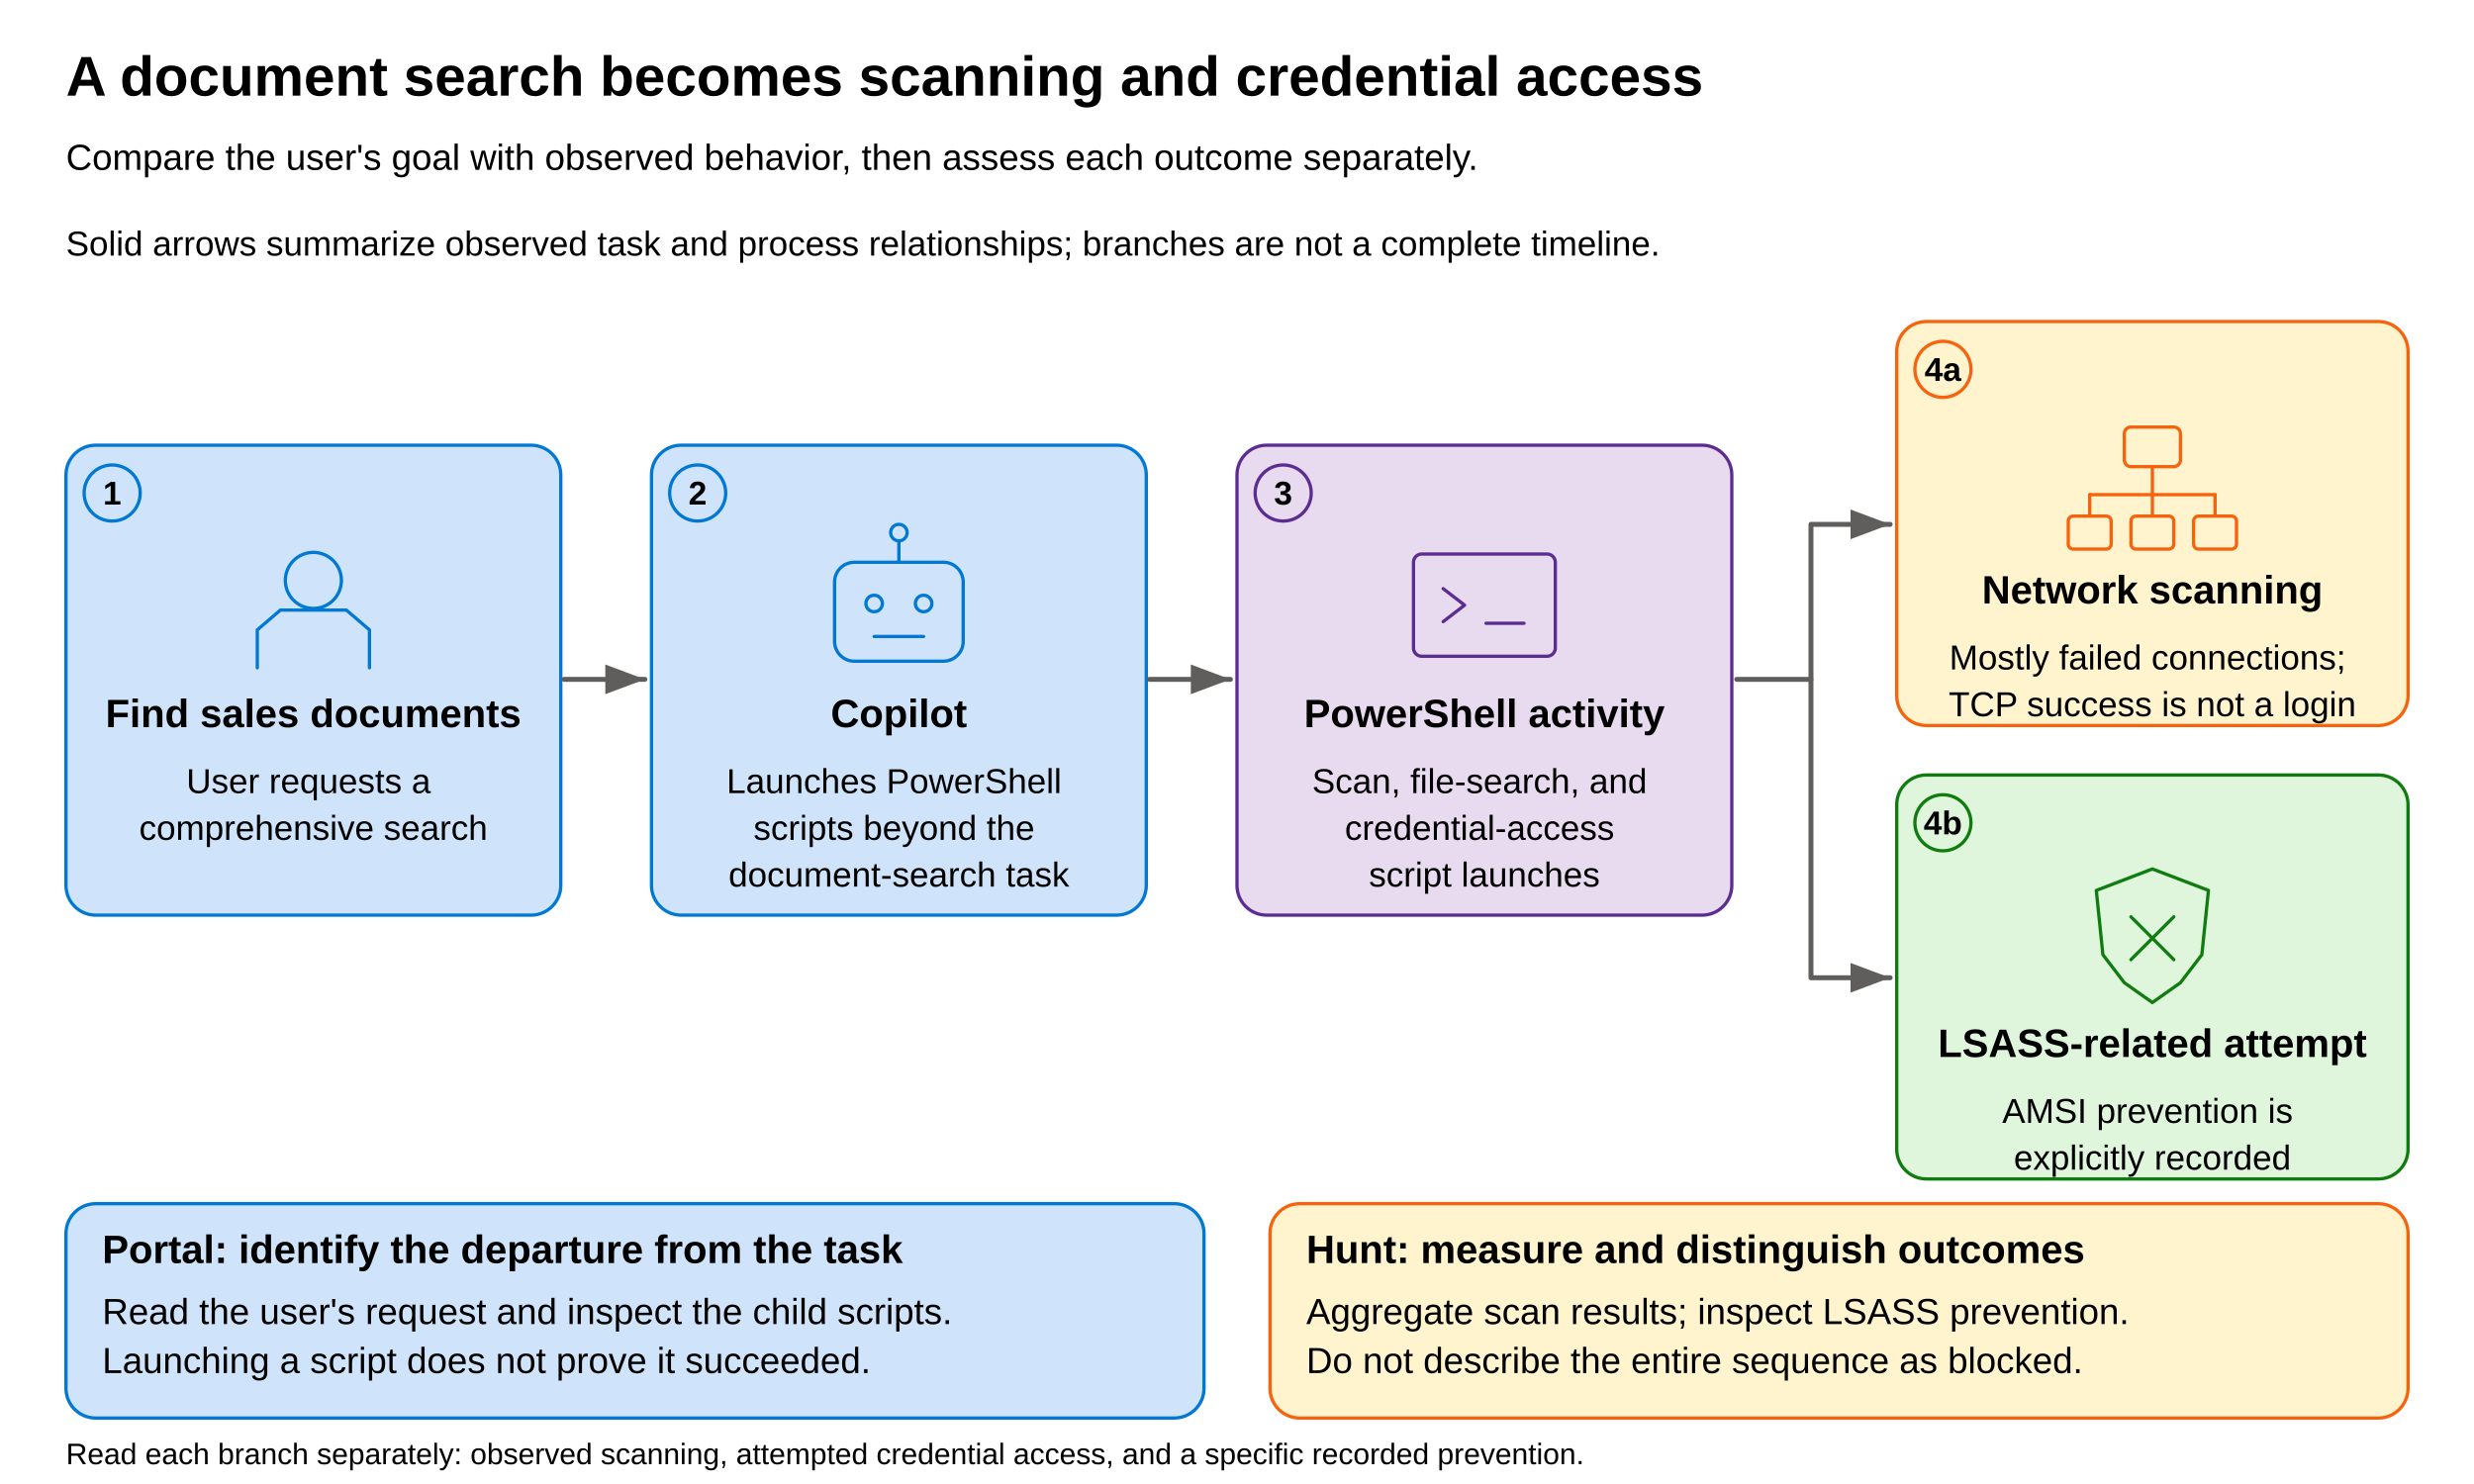
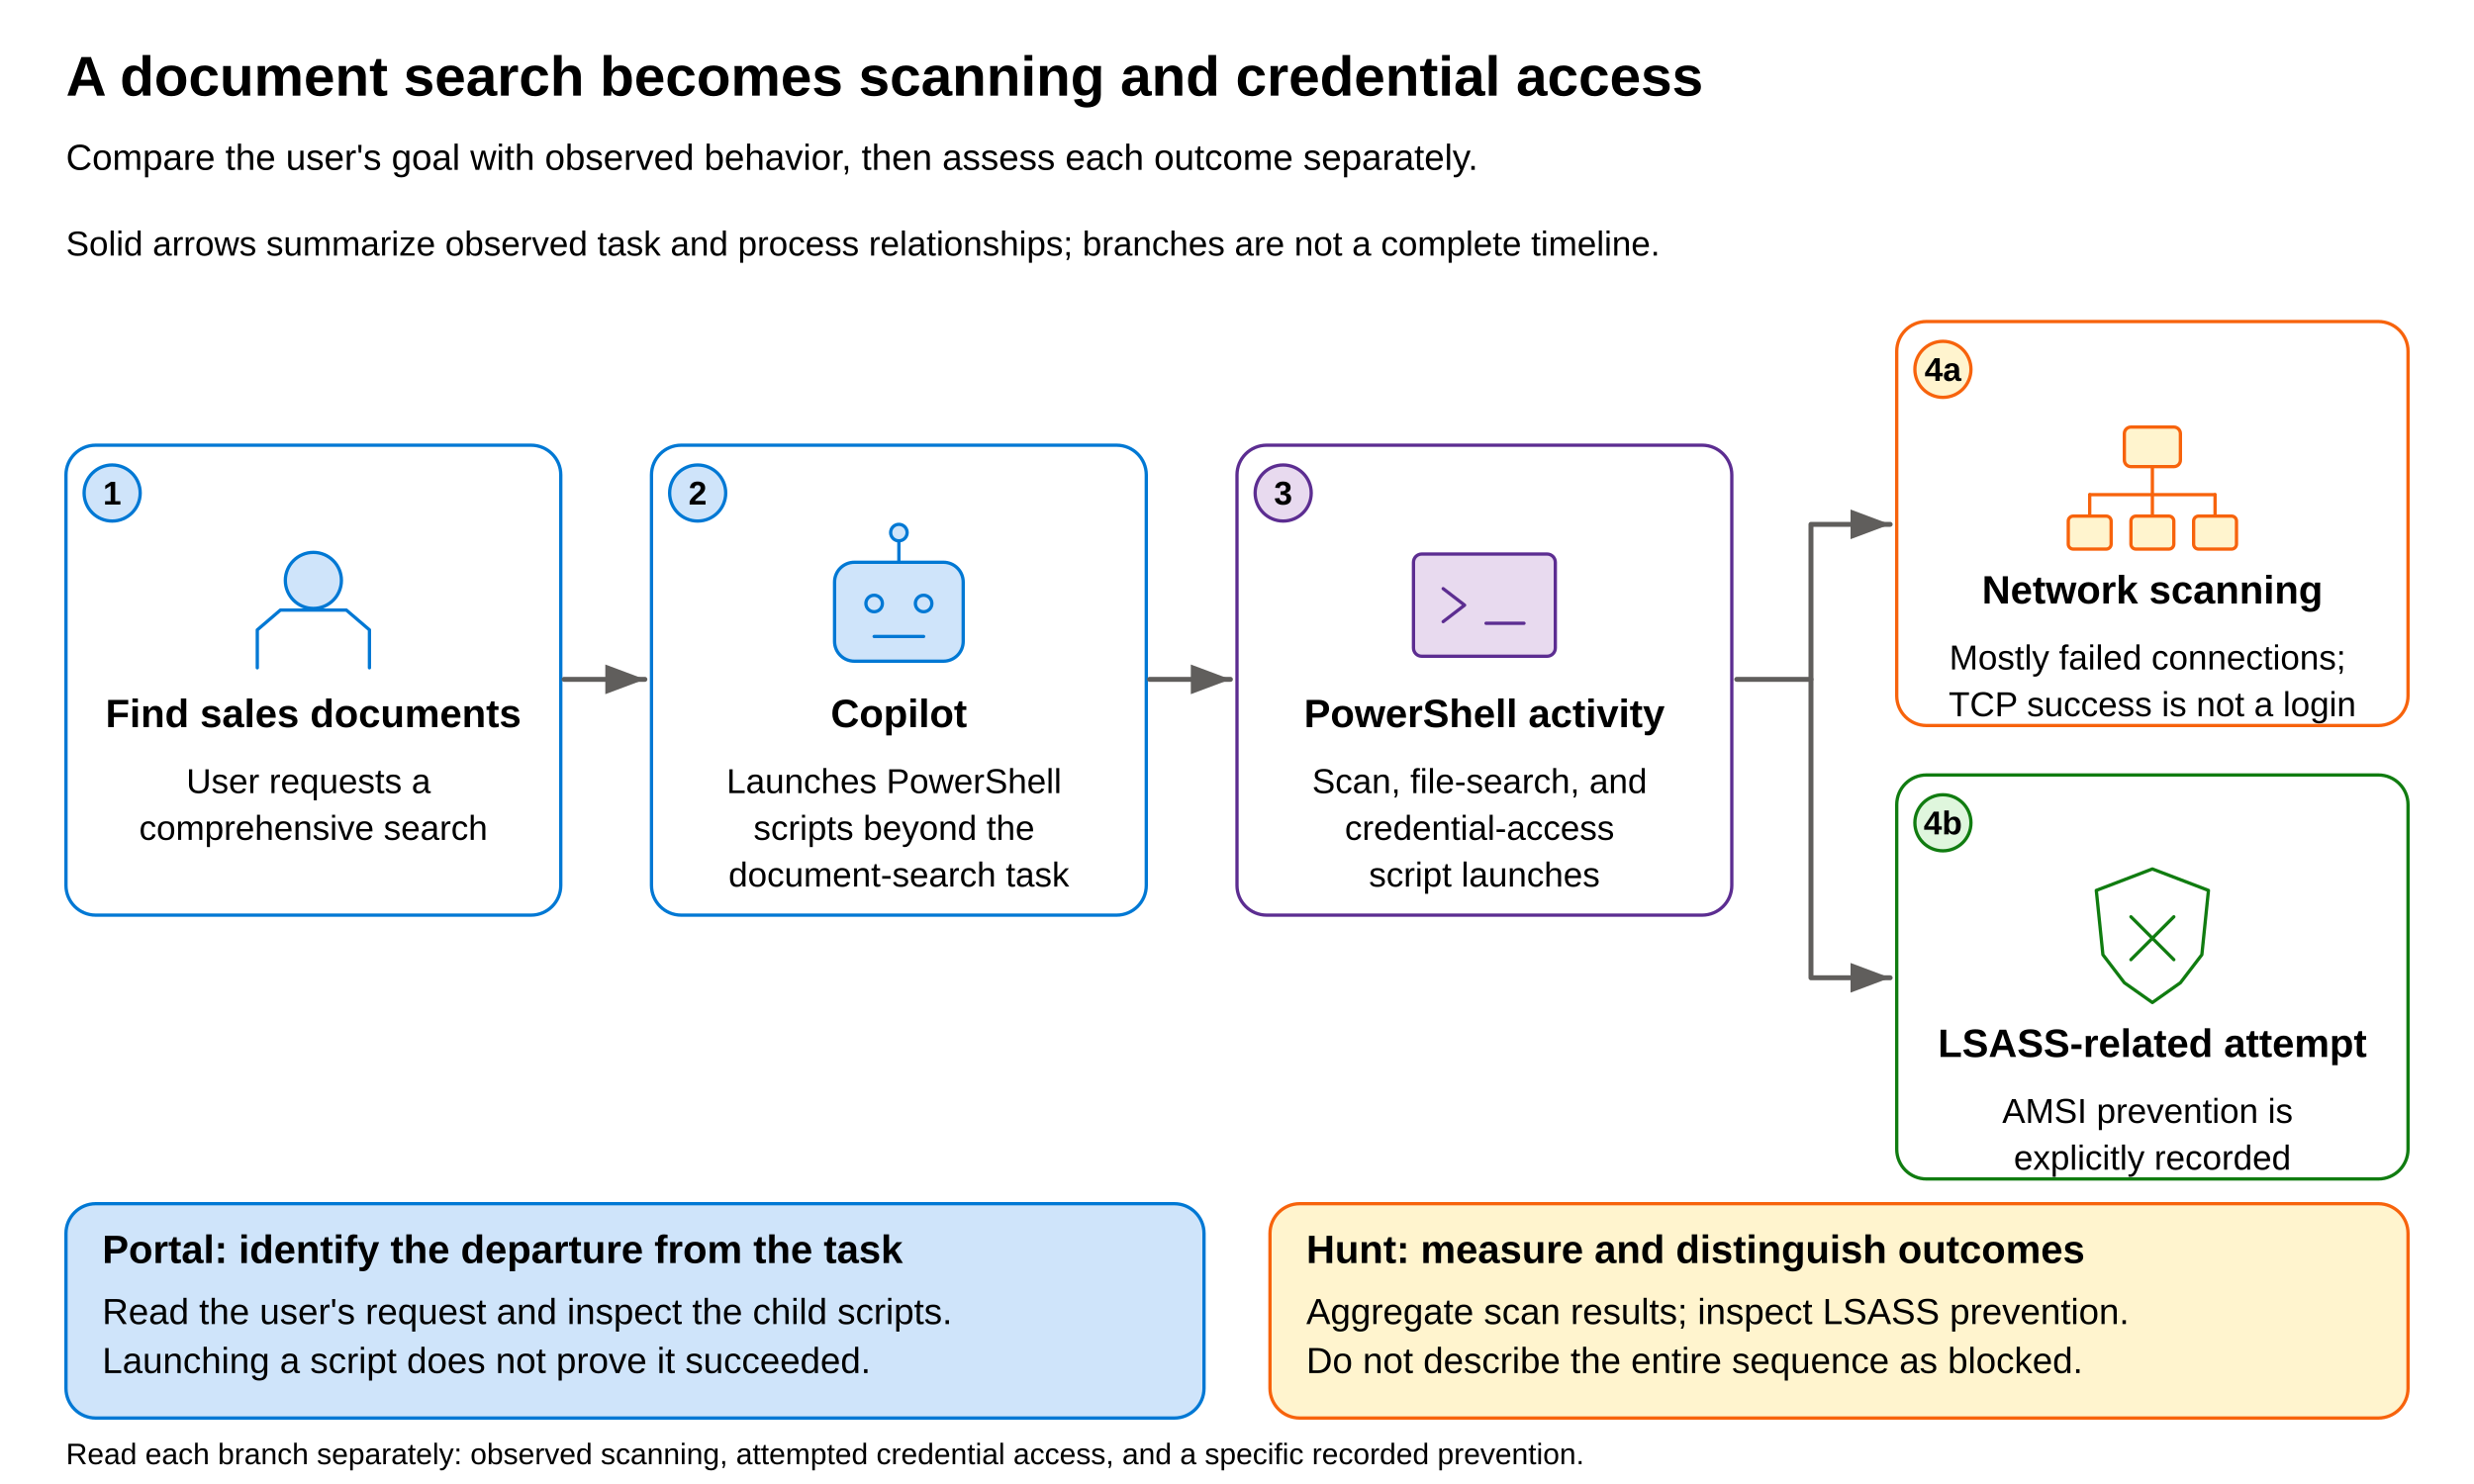
<svg xmlns="http://www.w3.org/2000/svg" width="1500" height="900" viewBox="0 0 1500 900" role="img" aria-labelledby="title description">
  <defs>
    <marker id="arrow" markerWidth="10" markerHeight="10" refX="8" refY="3" orient="auto" markerUnits="strokeWidth">
      <path d="M0,0 L0,6 L8,3 z" fill="#605E5C" />
    </marker>
  </defs>
  <rect width="1500" height="900" fill="#ffffff" />
  <text x="40" y="58" font-family="Segoe UI,Arial,sans-serif" font-size="34" font-weight="600" text-anchor="start" fill="#000000">
    <tspan x="40" dy="0">A document search becomes scanning and credential access</tspan>
  </text>
  <text x="40" y="103" font-family="Segoe UI,Arial,sans-serif" font-size="22" font-weight="400" text-anchor="start" fill="#000000">
    <tspan x="40" dy="0">Compare the user's goal with observed behavior, then assess each outcome separately.</tspan>
  </text>
  <text x="40" y="155" font-family="Segoe UI,Arial,sans-serif" font-size="21" font-weight="400" text-anchor="start" fill="#000000">
    <tspan x="40" dy="0">Solid arrows summarize observed task and process relationships; branches are not a complete timeline.</tspan>
  </text>
-   <rect x="40" y="270" width="300" height="285" rx="18" fill="#CFE4FA" stroke="#0078D4" stroke-width="2" />
+   <rect x="40" y="270" width="300" height="285" rx="18" fill="none" stroke="#0078D4" stroke-width="2" />
  <circle cx="68" cy="299" r="17" fill="#CFE4FA" stroke="#0078D4" stroke-width="2" />
  <text x="68" y="306" font-family="Segoe UI,Arial,sans-serif" font-size="20" font-weight="600" text-anchor="middle" fill="#000000">
    <tspan x="68" dy="0">1</tspan>
  </text>
  <circle cx="190" cy="352" r="17" fill="#CFE4FA" stroke="#0078D4" stroke-width="2" />
  <polyline points="156,405 156,382 170,370 210,370 224,382 224,405" fill="none" stroke="#0078D4" stroke-width="2" stroke-linecap="round" stroke-linejoin="round" />
  <text x="190" y="441" font-family="Segoe UI,Arial,sans-serif" font-size="24" font-weight="600" text-anchor="middle" fill="#000000">
    <tspan x="190" dy="0">Find sales documents</tspan>
  </text>
  <text x="190" y="481" font-family="Segoe UI,Arial,sans-serif" font-size="21" font-weight="400" text-anchor="middle" fill="#000000">
    <tspan x="190" dy="0">User requests a</tspan>
    <tspan x="190" dy="28.35">comprehensive search</tspan>
  </text>
-   <rect x="395" y="270" width="300" height="285" rx="18" fill="#CFE4FA" stroke="#0078D4" stroke-width="2" />
+   <rect x="395" y="270" width="300" height="285" rx="18" fill="none" stroke="#0078D4" stroke-width="2" />
  <circle cx="423" cy="299" r="17" fill="#CFE4FA" stroke="#0078D4" stroke-width="2" />
  <text x="423" y="306" font-family="Segoe UI,Arial,sans-serif" font-size="20" font-weight="600" text-anchor="middle" fill="#000000">
    <tspan x="423" dy="0">2</tspan>
  </text>
  <rect x="506" y="341" width="78" height="60" rx="12" fill="#CFE4FA" stroke="#0078D4" stroke-width="2" />
  <circle cx="530" cy="366" r="5" fill="none" stroke="#0078D4" stroke-width="2" />
  <circle cx="560" cy="366" r="5" fill="none" stroke="#0078D4" stroke-width="2" />
  <polyline points="530,386 560,386" fill="none" stroke="#0078D4" stroke-width="2" stroke-linecap="round" stroke-linejoin="round" />
  <polyline points="545,341 545,328" fill="none" stroke="#0078D4" stroke-width="2" stroke-linecap="round" stroke-linejoin="round" />
  <circle cx="545" cy="323" r="5" fill="#CFE4FA" stroke="#0078D4" stroke-width="2" />
  <text x="545" y="441" font-family="Segoe UI,Arial,sans-serif" font-size="24" font-weight="600" text-anchor="middle" fill="#000000">
    <tspan x="545" dy="0">Copilot</tspan>
  </text>
  <text x="545" y="481" font-family="Segoe UI,Arial,sans-serif" font-size="21" font-weight="400" text-anchor="middle" fill="#000000">
    <tspan x="545" dy="0">Launches PowerShell</tspan>
    <tspan x="545" dy="28.35">scripts beyond the</tspan>
    <tspan x="545" dy="28.35">document-search task</tspan>
  </text>
-   <rect x="750" y="270" width="300" height="285" rx="18" fill="#E8DAEF" stroke="#5C2D91" stroke-width="2" />
+   <rect x="750" y="270" width="300" height="285" rx="18" fill="none" stroke="#5C2D91" stroke-width="2" />
  <circle cx="778" cy="299" r="17" fill="#E8DAEF" stroke="#5C2D91" stroke-width="2" />
  <text x="778" y="306" font-family="Segoe UI,Arial,sans-serif" font-size="20" font-weight="600" text-anchor="middle" fill="#000000">
    <tspan x="778" dy="0">3</tspan>
  </text>
  <rect x="857" y="336" width="86" height="62" rx="5" fill="#E8DAEF" stroke="#5C2D91" stroke-width="2" />
  <polyline points="875,357 888,367 875,377" fill="none" stroke="#5C2D91" stroke-width="2" stroke-linecap="round" stroke-linejoin="round" />
  <polyline points="901,378 924,378" fill="none" stroke="#5C2D91" stroke-width="2" stroke-linecap="round" stroke-linejoin="round" />
  <text x="900" y="441" font-family="Segoe UI,Arial,sans-serif" font-size="24" font-weight="600" text-anchor="middle" fill="#000000">
    <tspan x="900" dy="0">PowerShell activity</tspan>
  </text>
  <text x="900" y="481" font-family="Segoe UI,Arial,sans-serif" font-size="21" font-weight="400" text-anchor="middle" fill="#000000">
    <tspan x="900" dy="0">Scan, file-search, and</tspan>
    <tspan x="900" dy="28.35">credential-access</tspan>
    <tspan x="900" dy="28.35">script launches</tspan>
  </text>
-   <rect x="1150" y="195" width="310" height="245" rx="18" fill="#FFF4CE" stroke="#F7630C" stroke-width="2" />
+   <rect x="1150" y="195" width="310" height="245" rx="18" fill="none" stroke="#F7630C" stroke-width="2" />
  <circle cx="1178" cy="224" r="17" fill="#FFF4CE" stroke="#F7630C" stroke-width="2" />
  <text x="1178" y="231" font-family="Segoe UI,Arial,sans-serif" font-size="20" font-weight="600" text-anchor="middle" fill="#000000">
    <tspan x="1178" dy="0">4a</tspan>
  </text>
  <rect x="1288" y="259" width="34" height="24" rx="4" fill="#FFF4CE" stroke="#F7630C" stroke-width="2" />
  <polyline points="1305,283 1305,300 1267,300 1343,300" fill="none" stroke="#F7630C" stroke-width="2" stroke-linecap="round" stroke-linejoin="round" />
  <polyline points="1267,300 1267,313" fill="none" stroke="#F7630C" stroke-width="2" stroke-linecap="round" stroke-linejoin="round" />
  <rect x="1254" y="313" width="26" height="20" rx="3" fill="#FFF4CE" stroke="#F7630C" stroke-width="2" />
  <polyline points="1305,300 1305,313" fill="none" stroke="#F7630C" stroke-width="2" stroke-linecap="round" stroke-linejoin="round" />
  <rect x="1292" y="313" width="26" height="20" rx="3" fill="#FFF4CE" stroke="#F7630C" stroke-width="2" />
  <polyline points="1343,300 1343,313" fill="none" stroke="#F7630C" stroke-width="2" stroke-linecap="round" stroke-linejoin="round" />
  <rect x="1330" y="313" width="26" height="20" rx="3" fill="#FFF4CE" stroke="#F7630C" stroke-width="2" />
  <text x="1305" y="366" font-family="Segoe UI,Arial,sans-serif" font-size="24" font-weight="600" text-anchor="middle" fill="#000000">
    <tspan x="1305" dy="0">Network scanning</tspan>
  </text>
  <text x="1305" y="406" font-family="Segoe UI,Arial,sans-serif" font-size="21" font-weight="400" text-anchor="middle" fill="#000000">
    <tspan x="1305" dy="0">Mostly failed connections;</tspan>
    <tspan x="1305" dy="28.35">TCP success is not a login</tspan>
  </text>
-   <rect x="1150" y="470" width="310" height="245" rx="18" fill="#DFF6DD" stroke="#107C10" stroke-width="2" />
+   <rect x="1150" y="470" width="310" height="245" rx="18" fill="none" stroke="#107C10" stroke-width="2" />
  <circle cx="1178" cy="499" r="17" fill="#DFF6DD" stroke="#107C10" stroke-width="2" />
  <text x="1178" y="506" font-family="Segoe UI,Arial,sans-serif" font-size="20" font-weight="600" text-anchor="middle" fill="#000000">
    <tspan x="1178" dy="0">4b</tspan>
  </text>
  <polyline points="1305,527 1339,540 1335,579 1322,596 1305,608 1288,596 1275,579 1271,540 1305,527" fill="none" stroke="#107C10" stroke-width="2" stroke-linecap="round" stroke-linejoin="round" />
  <polyline points="1292,556 1318,582" fill="none" stroke="#107C10" stroke-width="2" stroke-linecap="round" stroke-linejoin="round" />
  <polyline points="1318,556 1292,582" fill="none" stroke="#107C10" stroke-width="2" stroke-linecap="round" stroke-linejoin="round" />
  <text x="1305" y="641" font-family="Segoe UI,Arial,sans-serif" font-size="24" font-weight="600" text-anchor="middle" fill="#000000">
    <tspan x="1305" dy="0">LSASS-related attempt</tspan>
  </text>
  <text x="1305" y="681" font-family="Segoe UI,Arial,sans-serif" font-size="21" font-weight="400" text-anchor="middle" fill="#000000">
    <tspan x="1305" dy="0">AMSI prevention is</tspan>
    <tspan x="1305" dy="28.35">explicitly recorded</tspan>
  </text>
  <polyline points="342,412 391,412" fill="none" stroke="#605E5C" stroke-width="3" stroke-linecap="round" stroke-linejoin="round" marker-end="url(#arrow)" />
  <polyline points="697,412 746,412" fill="none" stroke="#605E5C" stroke-width="3" stroke-linecap="round" stroke-linejoin="round" marker-end="url(#arrow)" />
  <polyline points="1053,412 1098,412 1098,318 1146,318" fill="none" stroke="#605E5C" stroke-width="3" stroke-linecap="round" stroke-linejoin="round" marker-end="url(#arrow)" />
  <polyline points="1098,412 1098,593 1146,593" fill="none" stroke="#605E5C" stroke-width="3" stroke-linecap="round" stroke-linejoin="round" marker-end="url(#arrow)" />
  <rect x="40" y="730" width="690" height="130" rx="18" fill="#CFE4FA" stroke="#0078D4" stroke-width="2" />
  <text x="62" y="766" font-family="Segoe UI,Arial,sans-serif" font-size="24" font-weight="600" text-anchor="start" fill="#000000">
    <tspan x="62" dy="0">Portal: identify the departure from the task</tspan>
  </text>
  <text x="62" y="803" font-family="Segoe UI,Arial,sans-serif" font-size="22" font-weight="400" text-anchor="start" fill="#000000">
    <tspan x="62" dy="0">Read the user's request and inspect the child scripts.</tspan>
    <tspan x="62" dy="29.7">Launching a script does not prove it succeeded.</tspan>
  </text>
  <rect x="770" y="730" width="690" height="130" rx="18" fill="#FFF4CE" stroke="#F7630C" stroke-width="2" />
  <text x="792" y="766" font-family="Segoe UI,Arial,sans-serif" font-size="24" font-weight="600" text-anchor="start" fill="#000000">
    <tspan x="792" dy="0">Hunt: measure and distinguish outcomes</tspan>
  </text>
  <text x="792" y="803" font-family="Segoe UI,Arial,sans-serif" font-size="22" font-weight="400" text-anchor="start" fill="#000000">
    <tspan x="792" dy="0">Aggregate scan results; inspect LSASS prevention.</tspan>
    <tspan x="792" dy="29.7">Do not describe the entire sequence as blocked.</tspan>
  </text>
  <text x="40" y="888" font-family="Segoe UI,Arial,sans-serif" font-size="18" font-weight="400" text-anchor="start" fill="#000000">
    <tspan x="40" dy="0">Read each branch separately: observed scanning, attempted credential access, and a specific recorded prevention.</tspan>
  </text>
</svg>
